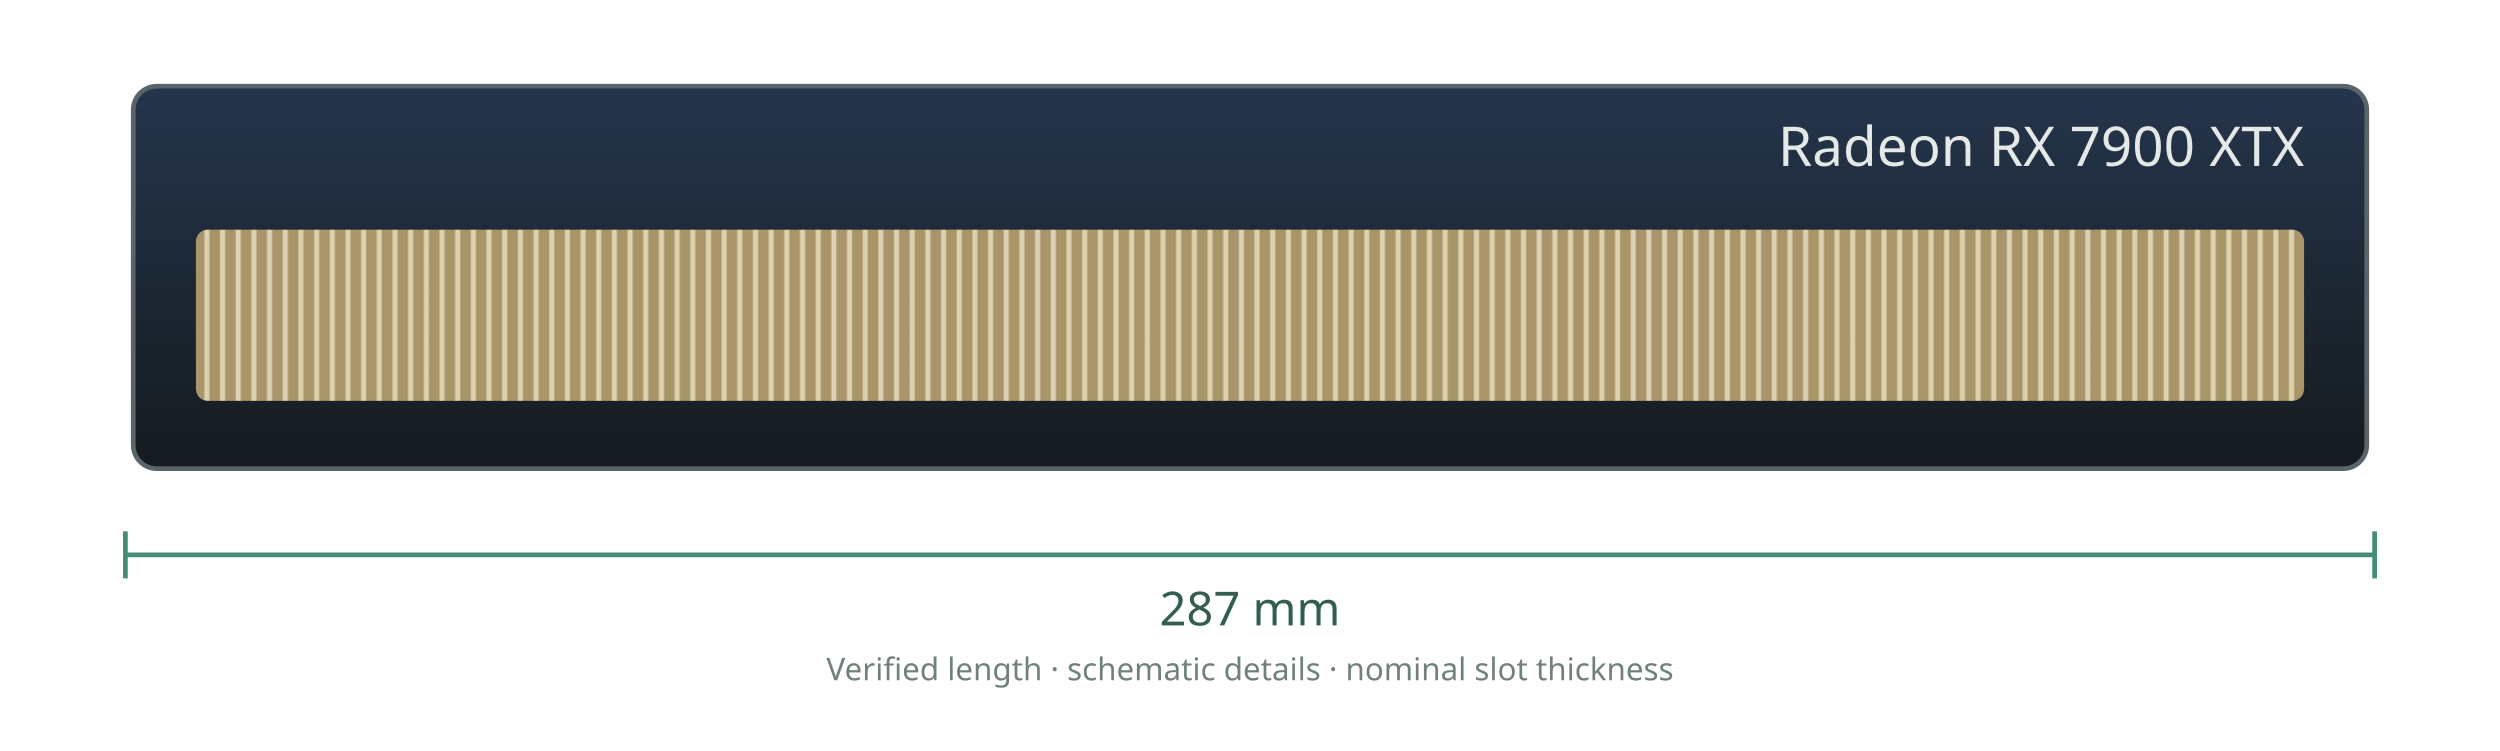
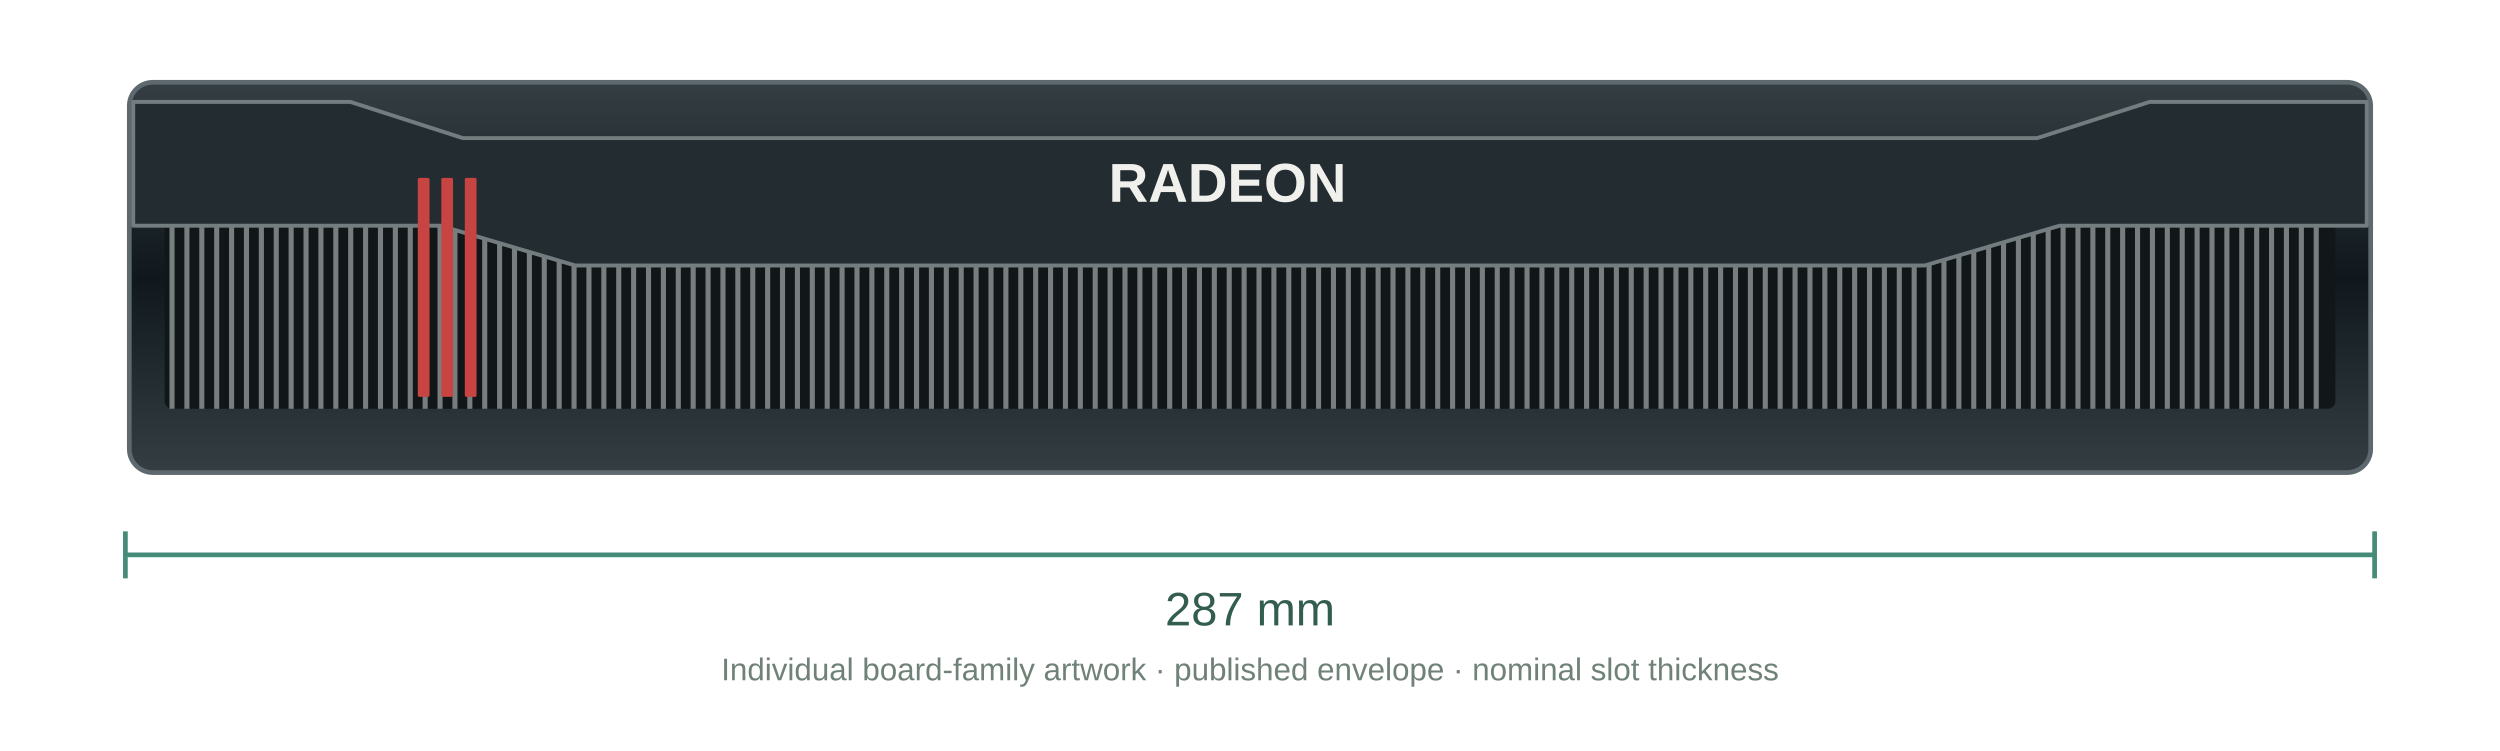
- <svg xmlns="http://www.w3.org/2000/svg" viewBox="-16 -10 319 95.8" role="img" aria-label="Radeon RX 7900 XTX dimensioned 2D schematic">
+ <svg xmlns="http://www.w3.org/2000/svg" viewBox="-16 -10 319 95.8" role="img" aria-label="Radeon RX 7900 XTX dimensioned view">
  <defs>
-     <linearGradient id="body" x2="0" y2="1">
-       <stop stop-color="#25354c" />
-       <stop offset="1" stop-color="#151b1e" />
+     <linearGradient id="shell" x2="0" y2="1">
+       <stop stop-color="#343e43" />
+       <stop offset=".5" stop-color="#10181d" />
+       <stop offset="1" stop-color="#343e43" />
    </linearGradient>
-     <pattern id="fins" width="2" height="4" patternUnits="userSpaceOnUse">
-       <rect width="2" height="4" fill="#a99569" />
-       <path d="M.4 0V4" stroke="#ddd0af" stroke-width=".65" />
-     </pattern>
+     <linearGradient id="metal" x2="0" y2="1">
+       <stop stop-color="#6c767c" />
+       <stop offset=".4" stop-color="#343e43" />
+       <stop offset="1" stop-color="#6c767c" />
+     </linearGradient>
  </defs>
-   <rect x="1" y="1" width="285" height="48.8" rx="3" fill="url(#body)" stroke="#59646b" stroke-width=".6" />
-   <rect x="9" y="19.304" width="269" height="21.844" rx="1.5" fill="url(#fins)" />
-   <text x="278" y="11.176" fill="#e4e9e8" font-family="system-ui,sans-serif" font-size="7.0" text-anchor="end">Radeon RX 7900 XTX</text>
+   <rect x="0.5" y="0.5" width="286" height="49.8" rx="3" fill="url(#shell)" stroke="#5d696e" stroke-width="0.6" />
+   <rect x="5" y="10.16" width="277" height="32.004" rx="1" fill="#111719" />
+   <path d="M5.95 10.16V42.164" fill="none" stroke="#777e7d" stroke-width="0.65" stroke-linejoin="round" />
+   <path d="M7.85 10.16V42.164" fill="none" stroke="#777e7d" stroke-width="0.65" stroke-linejoin="round" />
+   <path d="M9.75 10.16V42.164" fill="none" stroke="#777e7d" stroke-width="0.65" stroke-linejoin="round" />
+   <path d="M11.65 10.16V42.164" fill="none" stroke="#777e7d" stroke-width="0.65" stroke-linejoin="round" />
+   <path d="M13.55 10.16V42.164" fill="none" stroke="#777e7d" stroke-width="0.65" stroke-linejoin="round" />
+   <path d="M15.45 10.16V42.164" fill="none" stroke="#777e7d" stroke-width="0.65" stroke-linejoin="round" />
+   <path d="M17.35 10.16V42.164" fill="none" stroke="#777e7d" stroke-width="0.65" stroke-linejoin="round" />
+   <path d="M19.25 10.16V42.164" fill="none" stroke="#777e7d" stroke-width="0.65" stroke-linejoin="round" />
+   <path d="M21.15 10.16V42.164" fill="none" stroke="#777e7d" stroke-width="0.65" stroke-linejoin="round" />
+   <path d="M23.05 10.16V42.164" fill="none" stroke="#777e7d" stroke-width="0.65" stroke-linejoin="round" />
+   <path d="M24.95 10.16V42.164" fill="none" stroke="#777e7d" stroke-width="0.65" stroke-linejoin="round" />
+   <path d="M26.85 10.16V42.164" fill="none" stroke="#777e7d" stroke-width="0.65" stroke-linejoin="round" />
+   <path d="M28.75 10.16V42.164" fill="none" stroke="#777e7d" stroke-width="0.65" stroke-linejoin="round" />
+   <path d="M30.65 10.16V42.164" fill="none" stroke="#777e7d" stroke-width="0.65" stroke-linejoin="round" />
+   <path d="M32.55 10.16V42.164" fill="none" stroke="#777e7d" stroke-width="0.65" stroke-linejoin="round" />
+   <path d="M34.45 10.16V42.164" fill="none" stroke="#777e7d" stroke-width="0.65" stroke-linejoin="round" />
+   <path d="M36.35 10.16V42.164" fill="none" stroke="#777e7d" stroke-width="0.65" stroke-linejoin="round" />
+   <path d="M38.25 10.16V42.164" fill="none" stroke="#777e7d" stroke-width="0.65" stroke-linejoin="round" />
+   <path d="M40.15 10.16V42.164" fill="none" stroke="#777e7d" stroke-width="0.65" stroke-linejoin="round" />
+   <path d="M42.05 10.16V42.164" fill="none" stroke="#777e7d" stroke-width="0.65" stroke-linejoin="round" />
+   <path d="M43.95 10.16V42.164" fill="none" stroke="#777e7d" stroke-width="0.65" stroke-linejoin="round" />
+   <path d="M45.85 10.16V42.164" fill="none" stroke="#777e7d" stroke-width="0.65" stroke-linejoin="round" />
+   <path d="M47.75 10.16V42.164" fill="none" stroke="#777e7d" stroke-width="0.65" stroke-linejoin="round" />
+   <path d="M49.65 10.16V42.164" fill="none" stroke="#777e7d" stroke-width="0.65" stroke-linejoin="round" />
+   <path d="M51.55 10.16V42.164" fill="none" stroke="#777e7d" stroke-width="0.65" stroke-linejoin="round" />
+   <path d="M53.45 10.16V42.164" fill="none" stroke="#777e7d" stroke-width="0.65" stroke-linejoin="round" />
+   <path d="M55.35 10.16V42.164" fill="none" stroke="#777e7d" stroke-width="0.65" stroke-linejoin="round" />
+   <path d="M57.25 10.16V42.164" fill="none" stroke="#777e7d" stroke-width="0.65" stroke-linejoin="round" />
+   <path d="M59.15 10.16V42.164" fill="none" stroke="#777e7d" stroke-width="0.65" stroke-linejoin="round" />
+   <path d="M61.05 10.16V42.164" fill="none" stroke="#777e7d" stroke-width="0.65" stroke-linejoin="round" />
+   <path d="M62.95 10.16V42.164" fill="none" stroke="#777e7d" stroke-width="0.65" stroke-linejoin="round" />
+   <path d="M64.85 10.16V42.164" fill="none" stroke="#777e7d" stroke-width="0.65" stroke-linejoin="round" />
+   <path d="M66.75 10.16V42.164" fill="none" stroke="#777e7d" stroke-width="0.65" stroke-linejoin="round" />
+   <path d="M68.65 10.16V42.164" fill="none" stroke="#777e7d" stroke-width="0.65" stroke-linejoin="round" />
+   <path d="M70.55 10.16V42.164" fill="none" stroke="#777e7d" stroke-width="0.65" stroke-linejoin="round" />
+   <path d="M72.45 10.16V42.164" fill="none" stroke="#777e7d" stroke-width="0.65" stroke-linejoin="round" />
+   <path d="M74.35 10.16V42.164" fill="none" stroke="#777e7d" stroke-width="0.65" stroke-linejoin="round" />
+   <path d="M76.25 10.16V42.164" fill="none" stroke="#777e7d" stroke-width="0.65" stroke-linejoin="round" />
+   <path d="M78.15 10.16V42.164" fill="none" stroke="#777e7d" stroke-width="0.65" stroke-linejoin="round" />
+   <path d="M80.05 10.16V42.164" fill="none" stroke="#777e7d" stroke-width="0.65" stroke-linejoin="round" />
+   <path d="M81.95 10.16V42.164" fill="none" stroke="#777e7d" stroke-width="0.65" stroke-linejoin="round" />
+   <path d="M83.85 10.16V42.164" fill="none" stroke="#777e7d" stroke-width="0.65" stroke-linejoin="round" />
+   <path d="M85.75 10.16V42.164" fill="none" stroke="#777e7d" stroke-width="0.65" stroke-linejoin="round" />
+   <path d="M87.65 10.16V42.164" fill="none" stroke="#777e7d" stroke-width="0.65" stroke-linejoin="round" />
+   <path d="M89.55 10.16V42.164" fill="none" stroke="#777e7d" stroke-width="0.65" stroke-linejoin="round" />
+   <path d="M91.45 10.16V42.164" fill="none" stroke="#777e7d" stroke-width="0.65" stroke-linejoin="round" />
+   <path d="M93.35 10.16V42.164" fill="none" stroke="#777e7d" stroke-width="0.65" stroke-linejoin="round" />
+   <path d="M95.25 10.16V42.164" fill="none" stroke="#777e7d" stroke-width="0.65" stroke-linejoin="round" />
+   <path d="M97.15 10.16V42.164" fill="none" stroke="#777e7d" stroke-width="0.65" stroke-linejoin="round" />
+   <path d="M99.05 10.16V42.164" fill="none" stroke="#777e7d" stroke-width="0.65" stroke-linejoin="round" />
+   <path d="M100.95 10.16V42.164" fill="none" stroke="#777e7d" stroke-width="0.65" stroke-linejoin="round" />
+   <path d="M102.85 10.16V42.164" fill="none" stroke="#777e7d" stroke-width="0.65" stroke-linejoin="round" />
+   <path d="M104.75 10.16V42.164" fill="none" stroke="#777e7d" stroke-width="0.65" stroke-linejoin="round" />
+   <path d="M106.65 10.16V42.164" fill="none" stroke="#777e7d" stroke-width="0.65" stroke-linejoin="round" />
+   <path d="M108.55 10.16V42.164" fill="none" stroke="#777e7d" stroke-width="0.65" stroke-linejoin="round" />
+   <path d="M110.45 10.16V42.164" fill="none" stroke="#777e7d" stroke-width="0.65" stroke-linejoin="round" />
+   <path d="M112.35 10.16V42.164" fill="none" stroke="#777e7d" stroke-width="0.65" stroke-linejoin="round" />
+   <path d="M114.25 10.16V42.164" fill="none" stroke="#777e7d" stroke-width="0.65" stroke-linejoin="round" />
+   <path d="M116.15 10.16V42.164" fill="none" stroke="#777e7d" stroke-width="0.65" stroke-linejoin="round" />
+   <path d="M118.05 10.16V42.164" fill="none" stroke="#777e7d" stroke-width="0.65" stroke-linejoin="round" />
+   <path d="M119.95 10.16V42.164" fill="none" stroke="#777e7d" stroke-width="0.65" stroke-linejoin="round" />
+   <path d="M121.85 10.16V42.164" fill="none" stroke="#777e7d" stroke-width="0.65" stroke-linejoin="round" />
+   <path d="M123.75 10.16V42.164" fill="none" stroke="#777e7d" stroke-width="0.65" stroke-linejoin="round" />
+   <path d="M125.65 10.16V42.164" fill="none" stroke="#777e7d" stroke-width="0.65" stroke-linejoin="round" />
+   <path d="M127.55 10.16V42.164" fill="none" stroke="#777e7d" stroke-width="0.65" stroke-linejoin="round" />
+   <path d="M129.45 10.16V42.164" fill="none" stroke="#777e7d" stroke-width="0.65" stroke-linejoin="round" />
+   <path d="M131.35 10.16V42.164" fill="none" stroke="#777e7d" stroke-width="0.65" stroke-linejoin="round" />
+   <path d="M133.25 10.16V42.164" fill="none" stroke="#777e7d" stroke-width="0.65" stroke-linejoin="round" />
+   <path d="M135.15 10.16V42.164" fill="none" stroke="#777e7d" stroke-width="0.65" stroke-linejoin="round" />
+   <path d="M137.05 10.16V42.164" fill="none" stroke="#777e7d" stroke-width="0.65" stroke-linejoin="round" />
+   <path d="M138.95 10.16V42.164" fill="none" stroke="#777e7d" stroke-width="0.65" stroke-linejoin="round" />
+   <path d="M140.85 10.16V42.164" fill="none" stroke="#777e7d" stroke-width="0.65" stroke-linejoin="round" />
+   <path d="M142.75 10.16V42.164" fill="none" stroke="#777e7d" stroke-width="0.65" stroke-linejoin="round" />
+   <path d="M144.65 10.16V42.164" fill="none" stroke="#777e7d" stroke-width="0.65" stroke-linejoin="round" />
+   <path d="M146.55 10.16V42.164" fill="none" stroke="#777e7d" stroke-width="0.65" stroke-linejoin="round" />
+   <path d="M148.45 10.16V42.164" fill="none" stroke="#777e7d" stroke-width="0.65" stroke-linejoin="round" />
+   <path d="M150.35 10.16V42.164" fill="none" stroke="#777e7d" stroke-width="0.65" stroke-linejoin="round" />
+   <path d="M152.25 10.16V42.164" fill="none" stroke="#777e7d" stroke-width="0.65" stroke-linejoin="round" />
+   <path d="M154.15 10.16V42.164" fill="none" stroke="#777e7d" stroke-width="0.65" stroke-linejoin="round" />
+   <path d="M156.05 10.16V42.164" fill="none" stroke="#777e7d" stroke-width="0.65" stroke-linejoin="round" />
+   <path d="M157.95 10.16V42.164" fill="none" stroke="#777e7d" stroke-width="0.65" stroke-linejoin="round" />
+   <path d="M159.85 10.16V42.164" fill="none" stroke="#777e7d" stroke-width="0.65" stroke-linejoin="round" />
+   <path d="M161.75 10.16V42.164" fill="none" stroke="#777e7d" stroke-width="0.65" stroke-linejoin="round" />
+   <path d="M163.65 10.16V42.164" fill="none" stroke="#777e7d" stroke-width="0.65" stroke-linejoin="round" />
+   <path d="M165.55 10.16V42.164" fill="none" stroke="#777e7d" stroke-width="0.65" stroke-linejoin="round" />
+   <path d="M167.45 10.16V42.164" fill="none" stroke="#777e7d" stroke-width="0.65" stroke-linejoin="round" />
+   <path d="M169.35 10.16V42.164" fill="none" stroke="#777e7d" stroke-width="0.65" stroke-linejoin="round" />
+   <path d="M171.25 10.16V42.164" fill="none" stroke="#777e7d" stroke-width="0.65" stroke-linejoin="round" />
+   <path d="M173.15 10.16V42.164" fill="none" stroke="#777e7d" stroke-width="0.65" stroke-linejoin="round" />
+   <path d="M175.05 10.16V42.164" fill="none" stroke="#777e7d" stroke-width="0.65" stroke-linejoin="round" />
+   <path d="M176.95 10.16V42.164" fill="none" stroke="#777e7d" stroke-width="0.65" stroke-linejoin="round" />
+   <path d="M178.85 10.16V42.164" fill="none" stroke="#777e7d" stroke-width="0.65" stroke-linejoin="round" />
+   <path d="M180.75 10.16V42.164" fill="none" stroke="#777e7d" stroke-width="0.65" stroke-linejoin="round" />
+   <path d="M182.65 10.16V42.164" fill="none" stroke="#777e7d" stroke-width="0.65" stroke-linejoin="round" />
+   <path d="M184.55 10.16V42.164" fill="none" stroke="#777e7d" stroke-width="0.65" stroke-linejoin="round" />
+   <path d="M186.45 10.16V42.164" fill="none" stroke="#777e7d" stroke-width="0.65" stroke-linejoin="round" />
+   <path d="M188.35 10.16V42.164" fill="none" stroke="#777e7d" stroke-width="0.65" stroke-linejoin="round" />
+   <path d="M190.25 10.16V42.164" fill="none" stroke="#777e7d" stroke-width="0.65" stroke-linejoin="round" />
+   <path d="M192.15 10.16V42.164" fill="none" stroke="#777e7d" stroke-width="0.65" stroke-linejoin="round" />
+   <path d="M194.05 10.16V42.164" fill="none" stroke="#777e7d" stroke-width="0.65" stroke-linejoin="round" />
+   <path d="M195.95 10.16V42.164" fill="none" stroke="#777e7d" stroke-width="0.65" stroke-linejoin="round" />
+   <path d="M197.85 10.16V42.164" fill="none" stroke="#777e7d" stroke-width="0.65" stroke-linejoin="round" />
+   <path d="M199.75 10.16V42.164" fill="none" stroke="#777e7d" stroke-width="0.65" stroke-linejoin="round" />
+   <path d="M201.65 10.16V42.164" fill="none" stroke="#777e7d" stroke-width="0.65" stroke-linejoin="round" />
+   <path d="M203.55 10.16V42.164" fill="none" stroke="#777e7d" stroke-width="0.65" stroke-linejoin="round" />
+   <path d="M205.45 10.16V42.164" fill="none" stroke="#777e7d" stroke-width="0.65" stroke-linejoin="round" />
+   <path d="M207.35 10.16V42.164" fill="none" stroke="#777e7d" stroke-width="0.65" stroke-linejoin="round" />
+   <path d="M209.25 10.16V42.164" fill="none" stroke="#777e7d" stroke-width="0.65" stroke-linejoin="round" />
+   <path d="M211.15 10.16V42.164" fill="none" stroke="#777e7d" stroke-width="0.65" stroke-linejoin="round" />
+   <path d="M213.05 10.16V42.164" fill="none" stroke="#777e7d" stroke-width="0.65" stroke-linejoin="round" />
+   <path d="M214.95 10.16V42.164" fill="none" stroke="#777e7d" stroke-width="0.65" stroke-linejoin="round" />
+   <path d="M216.85 10.16V42.164" fill="none" stroke="#777e7d" stroke-width="0.65" stroke-linejoin="round" />
+   <path d="M218.75 10.16V42.164" fill="none" stroke="#777e7d" stroke-width="0.65" stroke-linejoin="round" />
+   <path d="M220.65 10.16V42.164" fill="none" stroke="#777e7d" stroke-width="0.65" stroke-linejoin="round" />
+   <path d="M222.55 10.16V42.164" fill="none" stroke="#777e7d" stroke-width="0.65" stroke-linejoin="round" />
+   <path d="M224.45 10.16V42.164" fill="none" stroke="#777e7d" stroke-width="0.65" stroke-linejoin="round" />
+   <path d="M226.35 10.16V42.164" fill="none" stroke="#777e7d" stroke-width="0.65" stroke-linejoin="round" />
+   <path d="M228.25 10.16V42.164" fill="none" stroke="#777e7d" stroke-width="0.65" stroke-linejoin="round" />
+   <path d="M230.15 10.16V42.164" fill="none" stroke="#777e7d" stroke-width="0.65" stroke-linejoin="round" />
+   <path d="M232.05 10.16V42.164" fill="none" stroke="#777e7d" stroke-width="0.65" stroke-linejoin="round" />
+   <path d="M233.95 10.16V42.164" fill="none" stroke="#777e7d" stroke-width="0.65" stroke-linejoin="round" />
+   <path d="M235.85 10.16V42.164" fill="none" stroke="#777e7d" stroke-width="0.65" stroke-linejoin="round" />
+   <path d="M237.75 10.16V42.164" fill="none" stroke="#777e7d" stroke-width="0.65" stroke-linejoin="round" />
+   <path d="M239.65 10.16V42.164" fill="none" stroke="#777e7d" stroke-width="0.65" stroke-linejoin="round" />
+   <path d="M241.55 10.16V42.164" fill="none" stroke="#777e7d" stroke-width="0.65" stroke-linejoin="round" />
+   <path d="M243.45 10.16V42.164" fill="none" stroke="#777e7d" stroke-width="0.65" stroke-linejoin="round" />
+   <path d="M245.35 10.16V42.164" fill="none" stroke="#777e7d" stroke-width="0.65" stroke-linejoin="round" />
+   <path d="M247.25 10.16V42.164" fill="none" stroke="#777e7d" stroke-width="0.65" stroke-linejoin="round" />
+   <path d="M249.15 10.16V42.164" fill="none" stroke="#777e7d" stroke-width="0.65" stroke-linejoin="round" />
+   <path d="M251.05 10.16V42.164" fill="none" stroke="#777e7d" stroke-width="0.65" stroke-linejoin="round" />
+   <path d="M252.95 10.16V42.164" fill="none" stroke="#777e7d" stroke-width="0.65" stroke-linejoin="round" />
+   <path d="M254.85 10.16V42.164" fill="none" stroke="#777e7d" stroke-width="0.65" stroke-linejoin="round" />
+   <path d="M256.75 10.16V42.164" fill="none" stroke="#777e7d" stroke-width="0.65" stroke-linejoin="round" />
+   <path d="M258.65 10.16V42.164" fill="none" stroke="#777e7d" stroke-width="0.65" stroke-linejoin="round" />
+   <path d="M260.55 10.16V42.164" fill="none" stroke="#777e7d" stroke-width="0.65" stroke-linejoin="round" />
+   <path d="M262.45 10.16V42.164" fill="none" stroke="#777e7d" stroke-width="0.65" stroke-linejoin="round" />
+   <path d="M264.35 10.16V42.164" fill="none" stroke="#777e7d" stroke-width="0.65" stroke-linejoin="round" />
+   <path d="M266.25 10.16V42.164" fill="none" stroke="#777e7d" stroke-width="0.65" stroke-linejoin="round" />
+   <path d="M268.15 10.16V42.164" fill="none" stroke="#777e7d" stroke-width="0.65" stroke-linejoin="round" />
+   <path d="M270.05 10.16V42.164" fill="none" stroke="#777e7d" stroke-width="0.65" stroke-linejoin="round" />
+   <path d="M271.95 10.16V42.164" fill="none" stroke="#777e7d" stroke-width="0.65" stroke-linejoin="round" />
+   <path d="M273.85 10.16V42.164" fill="none" stroke="#777e7d" stroke-width="0.65" stroke-linejoin="round" />
+   <path d="M275.75 10.16V42.164" fill="none" stroke="#777e7d" stroke-width="0.65" stroke-linejoin="round" />
+   <path d="M277.65 10.16V42.164" fill="none" stroke="#777e7d" stroke-width="0.65" stroke-linejoin="round" />
+   <path d="M279.55 10.16V42.164" fill="none" stroke="#777e7d" stroke-width="0.65" stroke-linejoin="round" />
+   <path d="M1 3H28.7L43.05 7.62H243.95L258.3 3H286V18.796H246.82L229.6 23.876H57.4L40.18 18.796H1Z" fill="#232c31" stroke="#737c7e" stroke-width="0.5" stroke-linejoin="round" />
+   <text x="140.63" y="15.748" fill="#f0f0ec" font-family="Arial,Helvetica,sans-serif" font-size="7" font-weight="600" text-anchor="middle">RADEON</text>
+   <rect x="37.31" y="12.7" width="1.5" height="27.94" rx="0.2" fill="#c74442" />
+   <rect x="40.31" y="12.7" width="1.5" height="27.94" rx="0.2" fill="#c74442" />
+   <rect x="43.31" y="12.7" width="1.5" height="27.94" rx="0.2" fill="#c74442" />
  <path d="M0 57.8V63.8 M0 60.8H287 M287 57.8V63.8" stroke="#448c77" fill="none" stroke-width=".6" />
-   <text x="143.5" y="69.8" text-anchor="middle" fill="#335d50" font-family="system-ui,sans-serif" font-size="6">287 mm</text>
-   <text x="143.5" y="76.8" text-anchor="middle" fill="#708278" font-family="system-ui,sans-serif" font-size="4">Verified length · schematic details · nominal slot thickness</text>
+   <text x="143.5" y="69.8" text-anchor="middle" fill="#335d50" font-family="Arial,sans-serif" font-size="6">287 mm</text>
+   <text x="143.5" y="76.8" text-anchor="middle" fill="#708278" font-family="Arial,sans-serif" font-size="4">Individual board-family artwork · published envelope · nominal slot thickness</text>
</svg>
